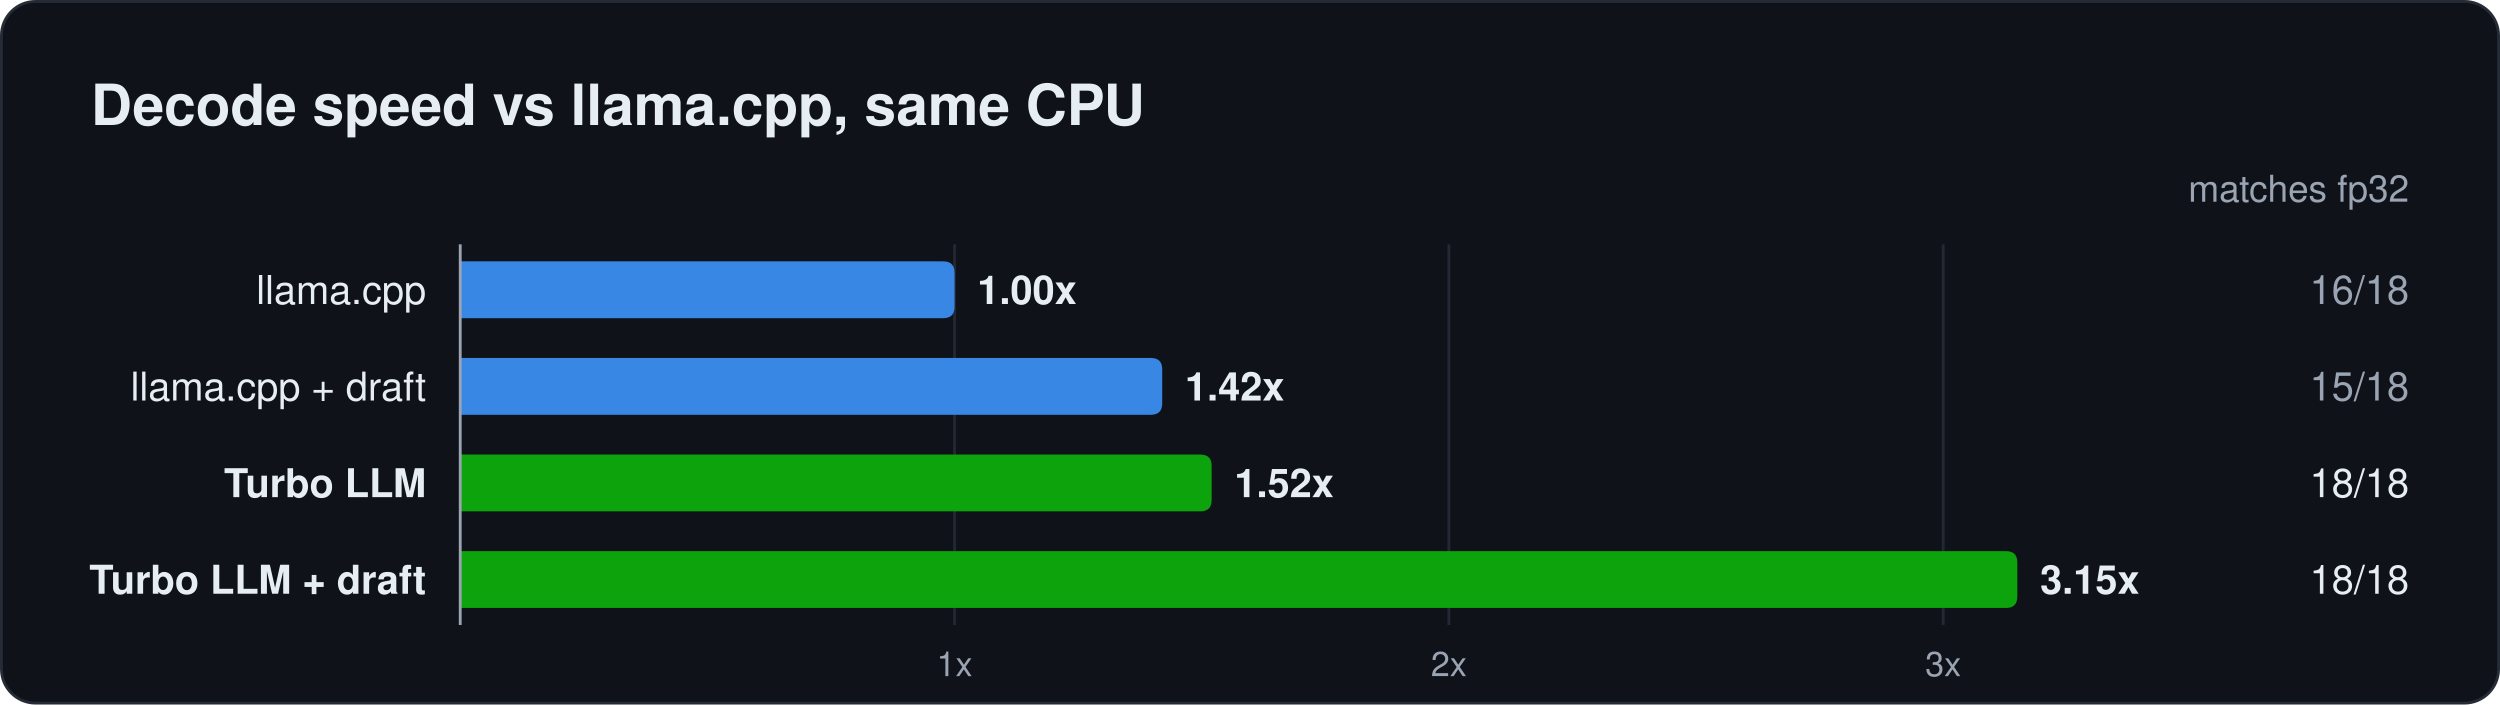
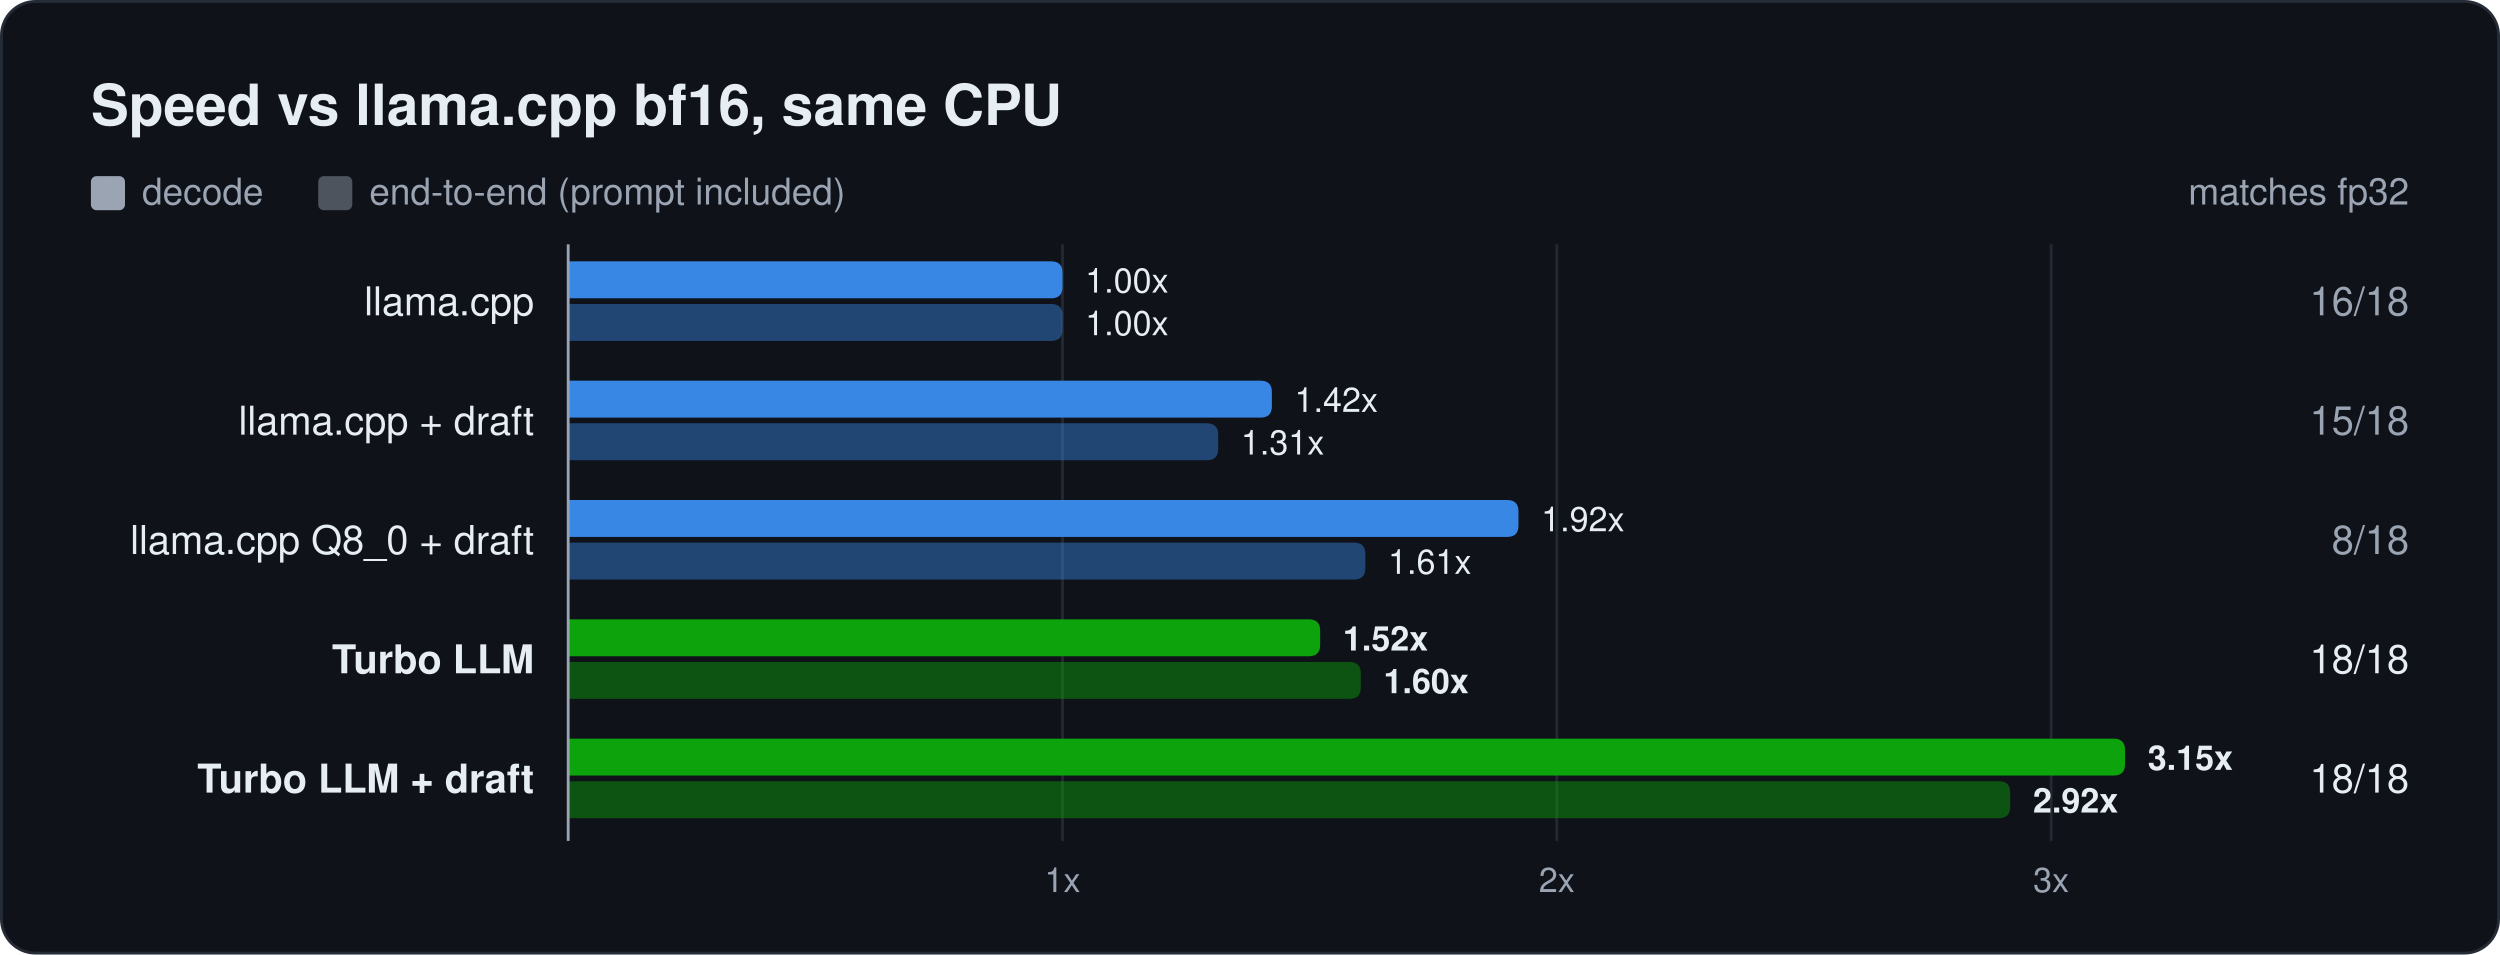
- <svg xmlns="http://www.w3.org/2000/svg" width="880" height="248" viewBox="0 0 880 248" font-family="-apple-system,BlinkMacSystemFont,'Segoe UI',Helvetica,Arial,sans-serif">
-   <rect x="0.5" y="0.5" width="879" height="247" rx="12" fill="#0f1218" stroke="#262c36" />
-   <text x="32" y="44" fill="#e6edf3" font-size="20" font-weight="600">Decode speed vs llama.cpp, same CPU</text>
-   <text x="848" y="71" fill="#9aa4b2" font-size="13" text-anchor="end">matches fp32</text>
-   <line x1="336" y1="86" x2="336" y2="220" stroke="#232833" stroke-width="1" />
-   <text x="336" y="238" fill="#9aa4b2" font-size="12" text-anchor="middle">1x</text>
-   <line x1="510" y1="86" x2="510" y2="220" stroke="#232833" stroke-width="1" />
-   <text x="510" y="238" fill="#9aa4b2" font-size="12" text-anchor="middle">2x</text>
-   <line x1="684" y1="86" x2="684" y2="220" stroke="#232833" stroke-width="1" />
-   <text x="684" y="238" fill="#9aa4b2" font-size="12" text-anchor="middle">3x</text>
-   <text x="150" y="107" fill="#e6edf3" font-size="14" text-anchor="end">llama.cpp</text>
-   <path d="M162,92H332Q336,92,336,96V108Q336,112,332,112H162Z" fill="#3987e5" />
-   <text x="344" y="107" fill="#e6edf3" font-size="14" font-weight="600">1.00x</text>
-   <text x="848" y="107" fill="#9aa4b2" font-size="14" text-anchor="end">16/18</text>
-   <text x="150" y="141" fill="#e6edf3" font-size="14" text-anchor="end">llama.cpp + draft</text>
-   <path d="M162,126H405.1Q409.1,126,409.1,130V142Q409.1,146,405.1,146H162Z" fill="#3987e5" />
-   <text x="417.1" y="141" fill="#e6edf3" font-size="14" font-weight="600">1.42x</text>
-   <text x="848" y="141" fill="#9aa4b2" font-size="14" text-anchor="end">15/18</text>
-   <text x="150" y="175" fill="#e6edf3" font-size="14" text-anchor="end" font-weight="600">Turbo LLM</text>
-   <path d="M162,160H422.5Q426.5,160,426.5,164V176Q426.5,180,422.5,180H162Z" fill="#0ca30c" />
-   <text x="434.5" y="175" fill="#e6edf3" font-size="14" font-weight="600">1.52x</text>
-   <text x="848" y="175" fill="#e6edf3" font-size="14" text-anchor="end">18/18</text>
-   <text x="150" y="209" fill="#e6edf3" font-size="14" text-anchor="end" font-weight="600">Turbo LLM + draft</text>
-   <path d="M162,194H706.1Q710.1,194,710.1,198V210Q710.1,214,706.1,214H162Z" fill="#0ca30c" />
-   <text x="718.1" y="209" fill="#e6edf3" font-size="14" font-weight="600">3.15x</text>
-   <text x="848" y="209" fill="#e6edf3" font-size="14" text-anchor="end">18/18</text>
-   <line x1="162" y1="86" x2="162" y2="220" stroke="#9aa4b2" stroke-width="1" />
+ <svg xmlns="http://www.w3.org/2000/svg" width="880" height="336" viewBox="0 0 880 336" font-family="-apple-system,BlinkMacSystemFont,'Segoe UI',Helvetica,Arial,sans-serif">
+   <rect x="0.5" y="0.5" width="879" height="335" rx="12" fill="#0f1218" stroke="#262c36" />
+   <text x="32" y="44" fill="#e6edf3" font-size="20" font-weight="600">Speed vs llama.cpp bf16, same CPU</text>
+   <rect x="32" y="62" width="12" height="12" rx="2" fill="#9aa4b2" />
+   <text x="50" y="72" fill="#9aa4b2" font-size="13">decode</text>
+   <rect x="112" y="62" width="12" height="12" rx="2" fill="#9aa4b2" fill-opacity="0.45" />
+   <text x="130" y="72" fill="#9aa4b2" font-size="13">end-to-end (prompt included)</text>
+   <text x="848" y="72" fill="#9aa4b2" font-size="13" text-anchor="end">matches fp32</text>
+   <line x1="374" y1="86" x2="374" y2="296" stroke="#232833" stroke-width="1" />
+   <text x="374" y="314" fill="#9aa4b2" font-size="12" text-anchor="middle">1x</text>
+   <line x1="548" y1="86" x2="548" y2="296" stroke="#232833" stroke-width="1" />
+   <text x="548" y="314" fill="#9aa4b2" font-size="12" text-anchor="middle">2x</text>
+   <line x1="722" y1="86" x2="722" y2="296" stroke="#232833" stroke-width="1" />
+   <text x="722" y="314" fill="#9aa4b2" font-size="12" text-anchor="middle">3x</text>
+   <text x="188" y="111" fill="#e6edf3" font-size="14" text-anchor="end">llama.cpp</text>
+   <path d="M200,92H370.0Q374.0,92,374.0,96V101Q374.0,105,370.0,105H200Z" fill="#3987e5" />
+   <text x="382.0" y="103" fill="#e6edf3" font-size="12">1.00x</text>
+   <path d="M200,107H370.0Q374.0,107,374.0,111V116Q374.0,120,370.0,120H200Z" fill="#3987e5" fill-opacity="0.45" />
+   <text x="382.0" y="118" fill="#e6edf3" font-size="12">1.00x</text>
+   <text x="848" y="111" fill="#9aa4b2" font-size="14" text-anchor="end">16/18</text>
+   <text x="188" y="153" fill="#e6edf3" font-size="14" text-anchor="end">llama.cpp + draft</text>
+   <path d="M200,134H443.7Q447.7,134,447.7,138V143Q447.7,147,443.7,147H200Z" fill="#3987e5" />
+   <text x="455.7" y="145" fill="#e6edf3" font-size="12">1.42x</text>
+   <path d="M200,149H424.8Q428.8,149,428.8,153V158Q428.8,162,424.8,162H200Z" fill="#3987e5" fill-opacity="0.45" />
+   <text x="436.8" y="160" fill="#e6edf3" font-size="12">1.31x</text>
+   <text x="848" y="153" fill="#9aa4b2" font-size="14" text-anchor="end">15/18</text>
+   <text x="188" y="195" fill="#e6edf3" font-size="14" text-anchor="end">llama.cpp Q8_0 + draft</text>
+   <path d="M200,176H530.5Q534.5,176,534.5,180V185Q534.5,189,530.5,189H200Z" fill="#3987e5" />
+   <text x="542.5" y="187" fill="#e6edf3" font-size="12">1.92x</text>
+   <path d="M200,191H476.6Q480.6,191,480.6,195V200Q480.6,204,476.6,204H200Z" fill="#3987e5" fill-opacity="0.45" />
+   <text x="488.6" y="202" fill="#e6edf3" font-size="12">1.61x</text>
+   <text x="848" y="195" fill="#9aa4b2" font-size="14" text-anchor="end">8/18</text>
+   <text x="188" y="237" fill="#e6edf3" font-size="14" text-anchor="end" font-weight="600">Turbo LLM</text>
+   <path d="M200,218H460.7Q464.7,218,464.7,222V227Q464.7,231,460.7,231H200Z" fill="#0ca30c" />
+   <text x="472.7" y="229" fill="#e6edf3" font-size="12" font-weight="600">1.52x</text>
+   <path d="M200,233H475.0Q479.0,233,479.0,237V242Q479.0,246,475.0,246H200Z" fill="#0ca30c" fill-opacity="0.45" />
+   <text x="487.0" y="244" fill="#e6edf3" font-size="12" font-weight="600">1.60x</text>
+   <text x="848" y="237" fill="#e6edf3" font-size="14" text-anchor="end">18/18</text>
+   <text x="188" y="279" fill="#e6edf3" font-size="14" text-anchor="end" font-weight="600">Turbo LLM + draft</text>
+   <path d="M200,260H744.0Q748.0,260,748.0,264V269Q748.0,273,744.0,273H200Z" fill="#0ca30c" />
+   <text x="756.0" y="271" fill="#e6edf3" font-size="12" font-weight="600">3.15x</text>
+   <path d="M200,275H703.6Q707.6,275,707.6,279V284Q707.6,288,703.6,288H200Z" fill="#0ca30c" fill-opacity="0.45" />
+   <text x="715.6" y="286" fill="#e6edf3" font-size="12" font-weight="600">2.92x</text>
+   <text x="848" y="279" fill="#e6edf3" font-size="14" text-anchor="end">18/18</text>
+   <line x1="200" y1="86" x2="200" y2="296" stroke="#9aa4b2" stroke-width="1" />
</svg>
